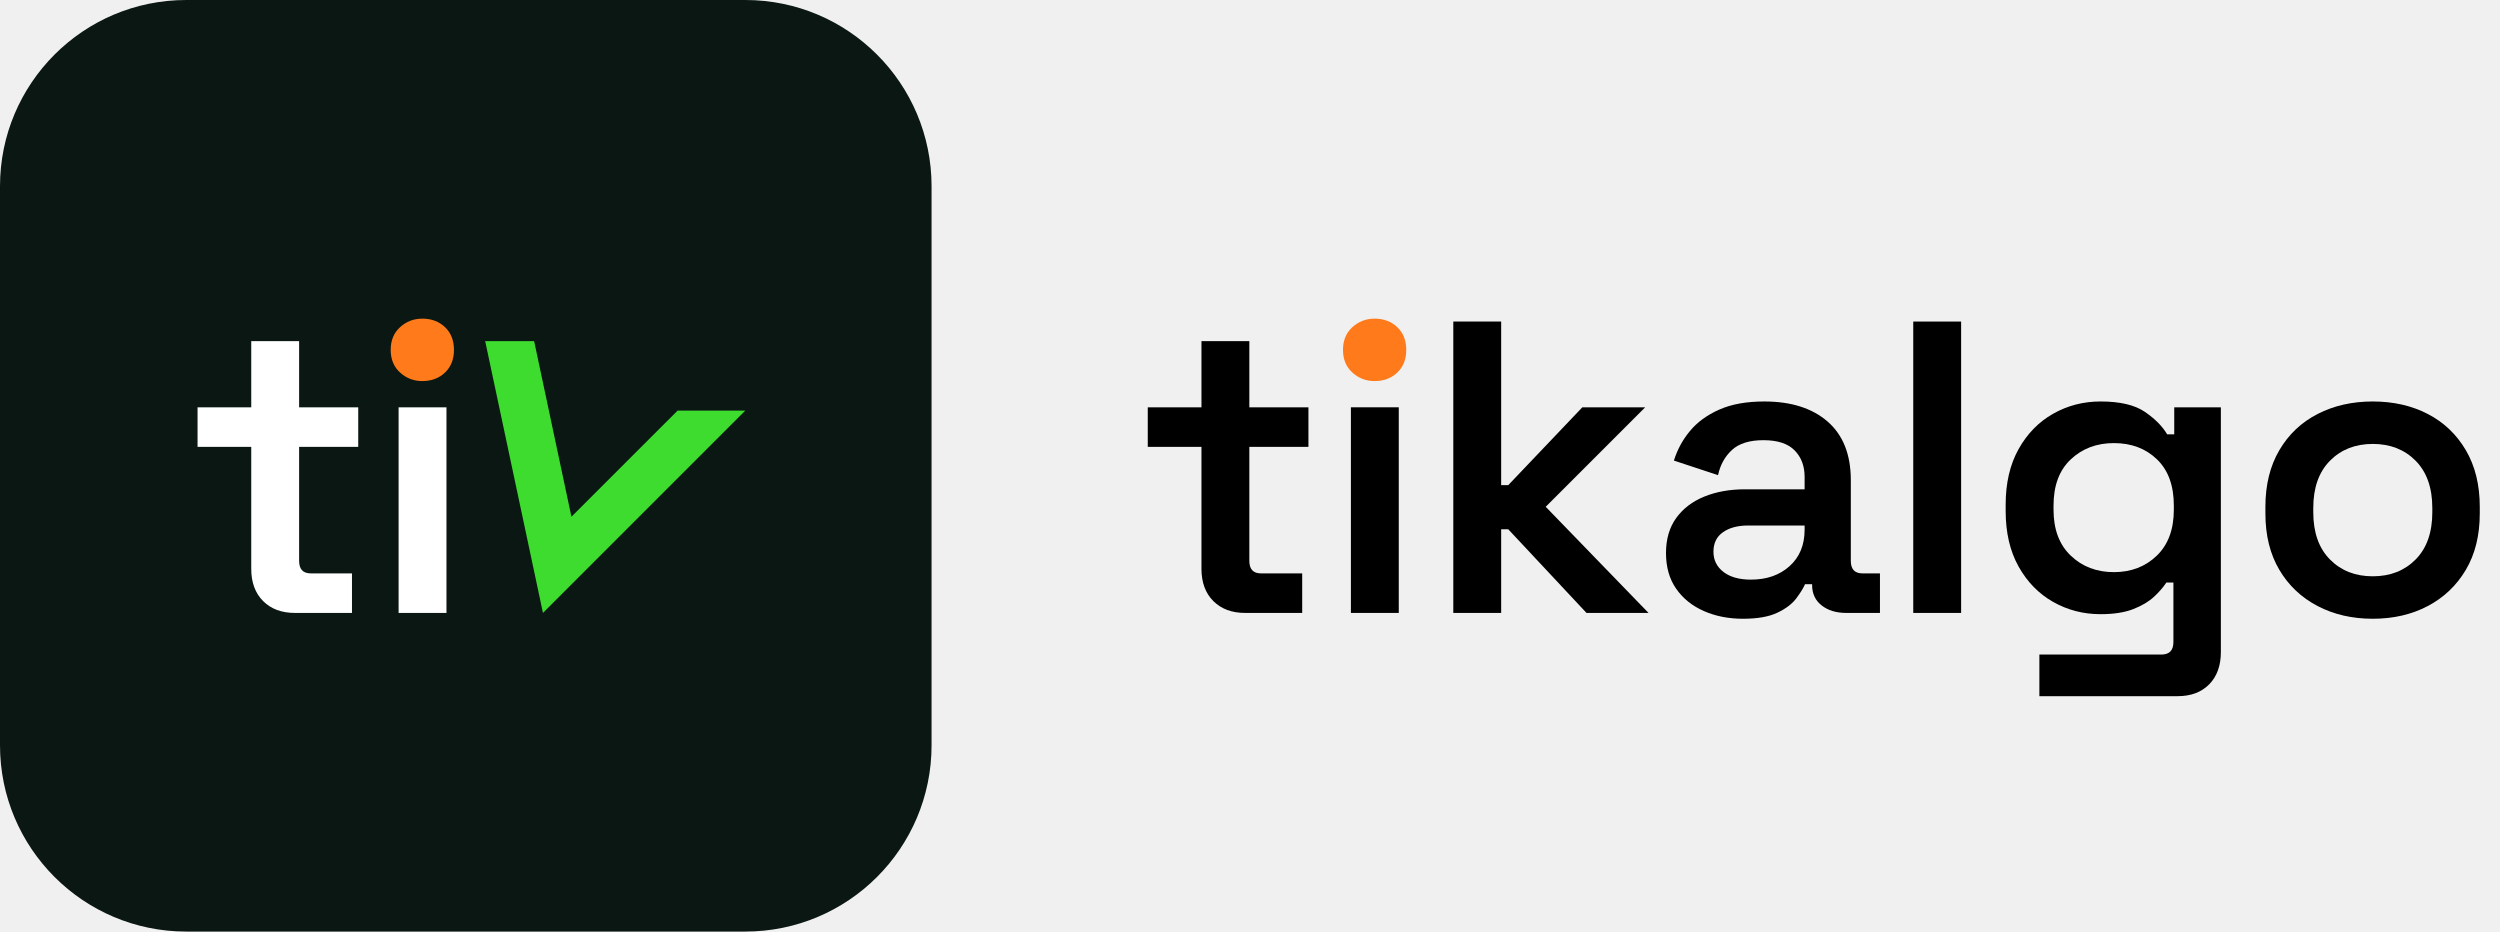
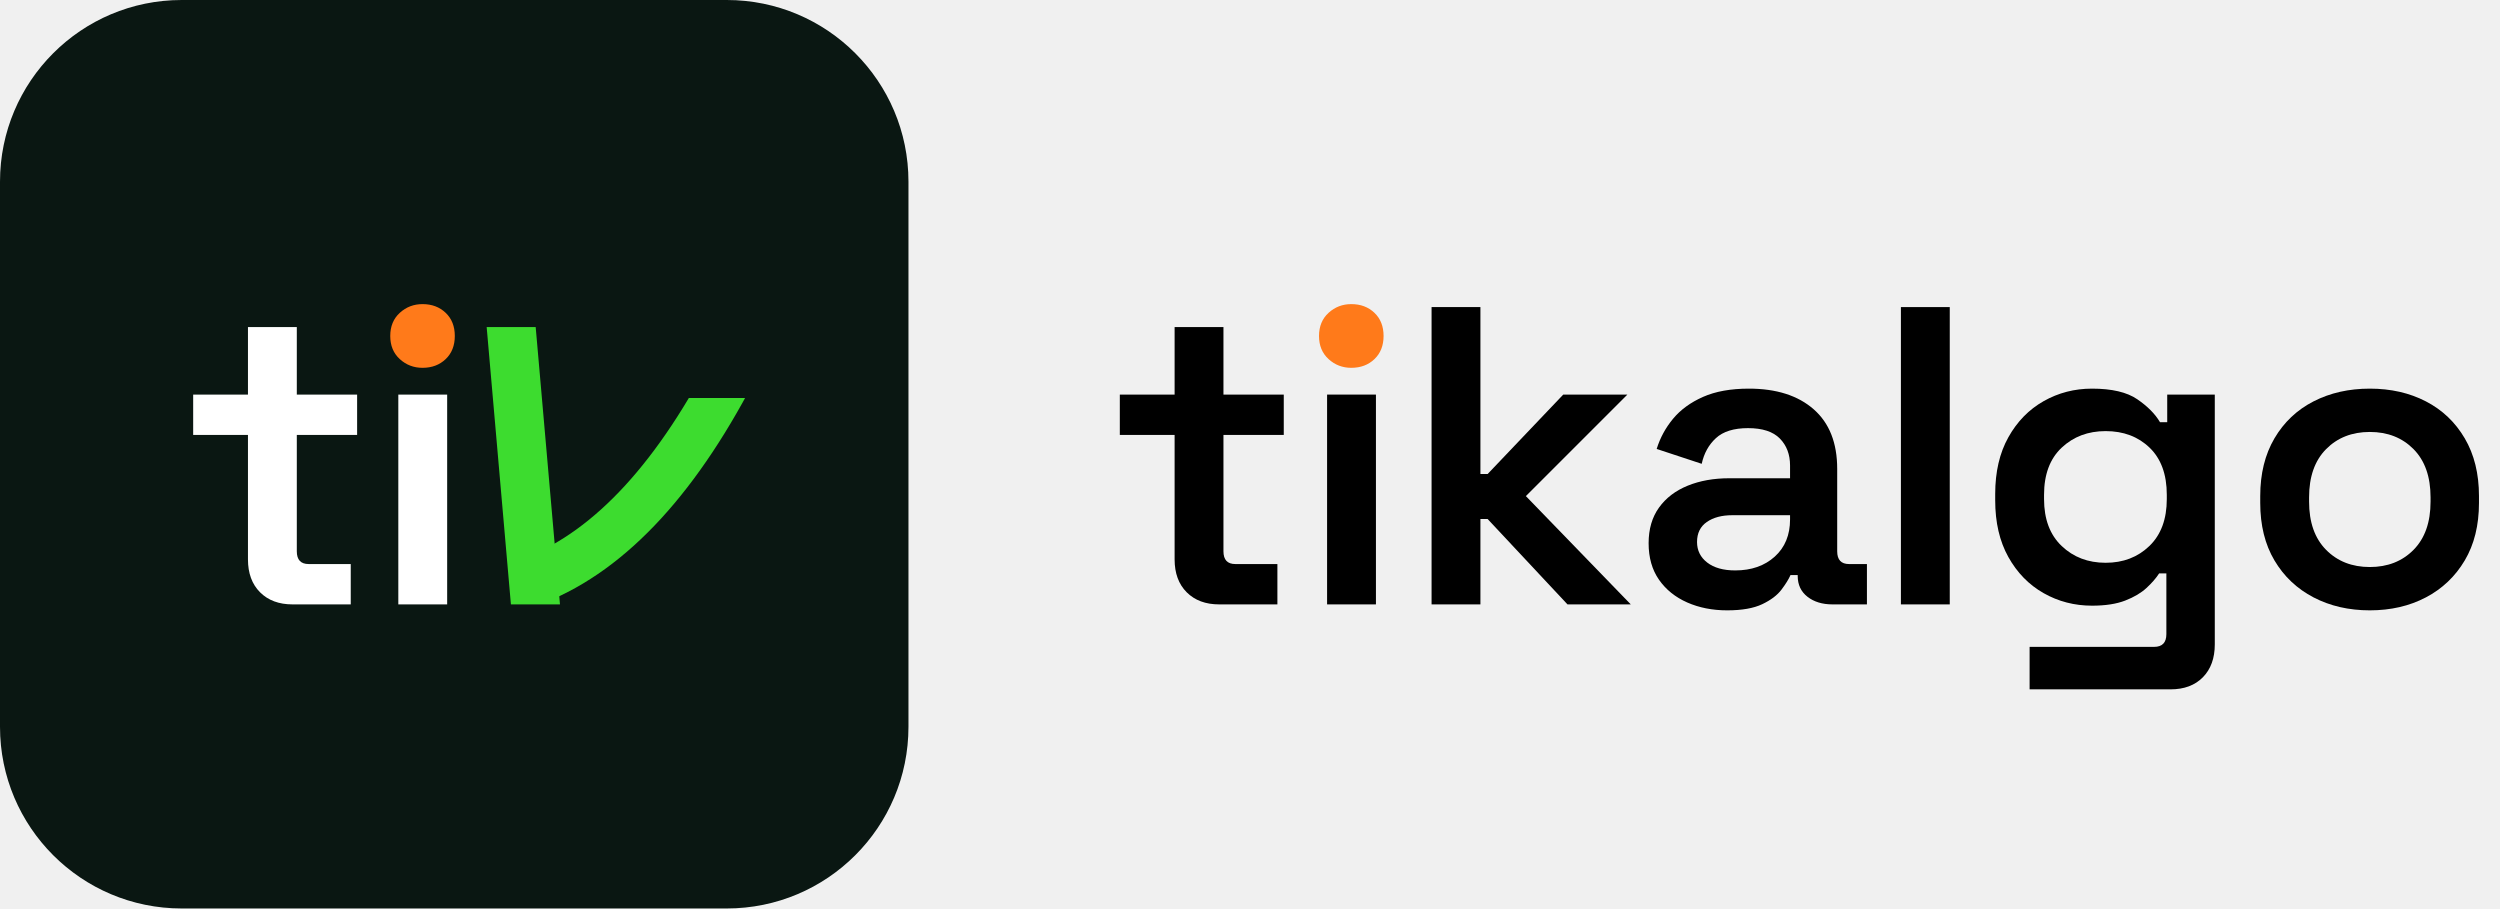
- <svg xmlns="http://www.w3.org/2000/svg" viewBox="0 0 600.6 223.80" role="img" aria-label="tikalgo">
-   <rect width="223.80" height="223.80" rx="44.76" fill="#0A1712" />
-   <g transform="translate(44.76 147.25)">
+ <svg xmlns="http://www.w3.org/2000/svg" viewBox="0 0 588.6 213.89" role="img" aria-label="tikalgo">
+   <rect width="213.89" height="213.89" rx="42.78" fill="#0A1712" />
+   <g transform="translate(42.78 142.30)">
    <path d="M39.80 0L26.10 0Q21.30 0 18.45-2.85Q15.60-5.70 15.60-10.60L15.60-39.90L2.70-39.90L2.70-49.40L15.60-49.40L15.60-65.30L27.10-65.30L27.10-49.40L41.30-49.40L41.30-39.90L27.10-39.90L27.10-12.50Q27.10-9.50 29.90-9.50L39.80-9.50M62.50 0L51 0L51-49.40L62.50-49.40" fill="#FFFFFF" />
-     <path d="M85.68 0.00 L71.80 -65.30 L83.56 -65.30 L92.52 -23.11 L118.02 -48.60 L134.28 -48.60 Z" fill="#3DDC2F" />
+     <clipPath id="tk">
+       <rect x="-1000" y="-48.60" width="3000" height="3000" />
+     </clipPath>
+     <path d="M71.80 -65.30 L83.34 -65.30 L89.06 0 L77.51 0 Z" fill="#3DDC2F" />
+     <path d="M83.28 -5.75 Q110.14 -16.44 130.99 -57.80" fill="none" stroke="#3DDC2F" stroke-width="11.50" clip-path="url(#tk)" />
    <path d="M56.70-55.70Q53.60-55.70 51.35-57.75Q49.10-59.80 49.10-63.20Q49.10-66.60 51.35-68.65Q53.60-70.70 56.70-70.70Q60-70.70 62.15-68.65Q64.30-66.60 64.30-63.20Q64.30-59.80 62.15-57.75Q60-55.70 56.70-55.70" fill="#FF7A1A" />
  </g>
-   <g transform="translate(273.04 147.25)">
+   <g transform="translate(260.95 142.30)">
    <g fill="currentColor">
      <path transform="translate(0.00 0)" d="M39.80 0L26.10 0Q21.30 0 18.45-2.85Q15.60-5.70 15.60-10.60L15.60-39.90L2.70-39.90L2.70-49.40L15.60-49.40L15.60-65.30L27.10-65.30L27.10-49.40L41.30-49.40L41.30-39.90L27.10-39.90L27.10-12.50Q27.10-9.50 29.90-9.50L39.80-9.50" />
      <path transform="translate(44.20 0)" d="M18.80 0L7.30 0L7.30-49.40L18.80-49.40" />
      <path transform="translate(68.80 0)" d="M18.80 0L7.30 0L7.30-70L18.80-70L18.80-30.70L20.50-30.70L38.30-49.40L53.40-49.40L29.50-25.50L54.20 0L39.30 0L20.50-20.10L18.80-20.10" />
      <path transform="translate(123.10 0)" d="M22.60 1.40Q17.40 1.40 13.20-0.45Q9-2.30 6.55-5.80Q4.10-9.30 4.10-14.40Q4.10-19.40 6.55-22.80Q9-26.20 13.30-27.95Q17.60-29.70 23.10-29.70L37.40-29.70L37.40-32.70Q37.40-36.60 35-39.05Q32.60-41.50 27.50-41.50Q22.50-41.50 19.95-39.15Q17.40-36.80 16.60-33.10L6-36.60Q7.20-40.50 9.85-43.70Q12.50-46.90 16.90-48.85Q21.30-50.80 27.70-50.80Q37.40-50.80 42.95-45.95Q48.50-41.10 48.50-31.90L48.50-12.50Q48.50-9.50 51.30-9.50L55.50-9.50L55.50 0L47.40 0Q43.80 0 41.50-1.80Q39.20-3.60 39.20-6.70L39.20-6.90L37.50-6.90Q36.90-5.50 35.40-3.50Q33.90-1.50 30.85-0.05Q27.80 1.40 22.60 1.40M24.50-8Q30.20-8 33.80-11.25Q37.40-14.50 37.40-20L37.40-21L23.80-21Q20.10-21 17.80-19.40Q15.50-17.80 15.50-14.70Q15.50-11.70 17.90-9.85Q20.30-8 24.50-8" />
      <path transform="translate(179.30 0)" d="M18.80 0L7.30 0L7.30-70L18.80-70" />
      <path transform="translate(203.90 0)" d="M4.90-24.50L4.90-26Q4.90-33.80 8-39.35Q11.10-44.90 16.30-47.85Q21.50-50.80 27.70-50.80Q34.70-50.80 38.35-48.30Q42-45.80 43.70-42.90L45.40-42.90L45.40-49.40L56.60-49.40L56.60 9.40Q56.60 14.30 53.80 17.15Q51 20 46.20 20L13 20L13 10L42.30 10Q45.20 10 45.20 7L45.20-7.30L43.50-7.30Q42.40-5.60 40.50-3.85Q38.60-2.10 35.50-0.90Q32.40 0.30 27.70 0.30Q21.50 0.30 16.30-2.65Q11.10-5.60 8-11.15Q4.90-16.70 4.90-24.50M30.90-9.80Q37.10-9.80 41.20-13.75Q45.30-17.70 45.30-24.80L45.30-25.80Q45.30-33 41.25-36.90Q37.20-40.80 30.90-40.80Q24.70-40.80 20.55-36.90Q16.40-33 16.40-25.80L16.40-24.80Q16.40-17.70 20.55-13.75Q24.70-9.80 30.90-9.80" />
      <path transform="translate(266.30 0)" d="M30.70 1.40Q23.30 1.40 17.45-1.65Q11.60-4.70 8.25-10.35Q4.90-16 4.90-23.90L4.90-25.50Q4.90-33.40 8.25-39.10Q11.60-44.80 17.45-47.80Q23.30-50.80 30.70-50.80Q38.10-50.80 43.90-47.80Q49.70-44.80 53.05-39.10Q56.40-33.40 56.40-25.50L56.40-23.90Q56.40-16 53.05-10.35Q49.70-4.70 43.90-1.65Q38.10 1.40 30.70 1.40M30.70-8.80Q37-8.80 41-12.85Q45-16.90 45-24.20L45-25.20Q45-32.50 41-36.55Q37-40.60 30.70-40.60Q24.40-40.60 20.40-36.55Q16.40-32.50 16.40-25.20L16.40-24.20Q16.40-16.90 20.40-12.85Q24.40-8.80 30.70-8.80" />
    </g>
    <g fill="#FF7A1A">
      <path transform="translate(44.20 0)" d="M13-55.70Q9.90-55.70 7.65-57.75Q5.40-59.80 5.40-63.20Q5.40-66.60 7.65-68.65Q9.90-70.70 13-70.70Q16.30-70.70 18.45-68.65Q20.60-66.60 20.60-63.20Q20.60-59.80 18.45-57.75Q16.30-55.70 13-55.70" />
    </g>
  </g>
</svg>
